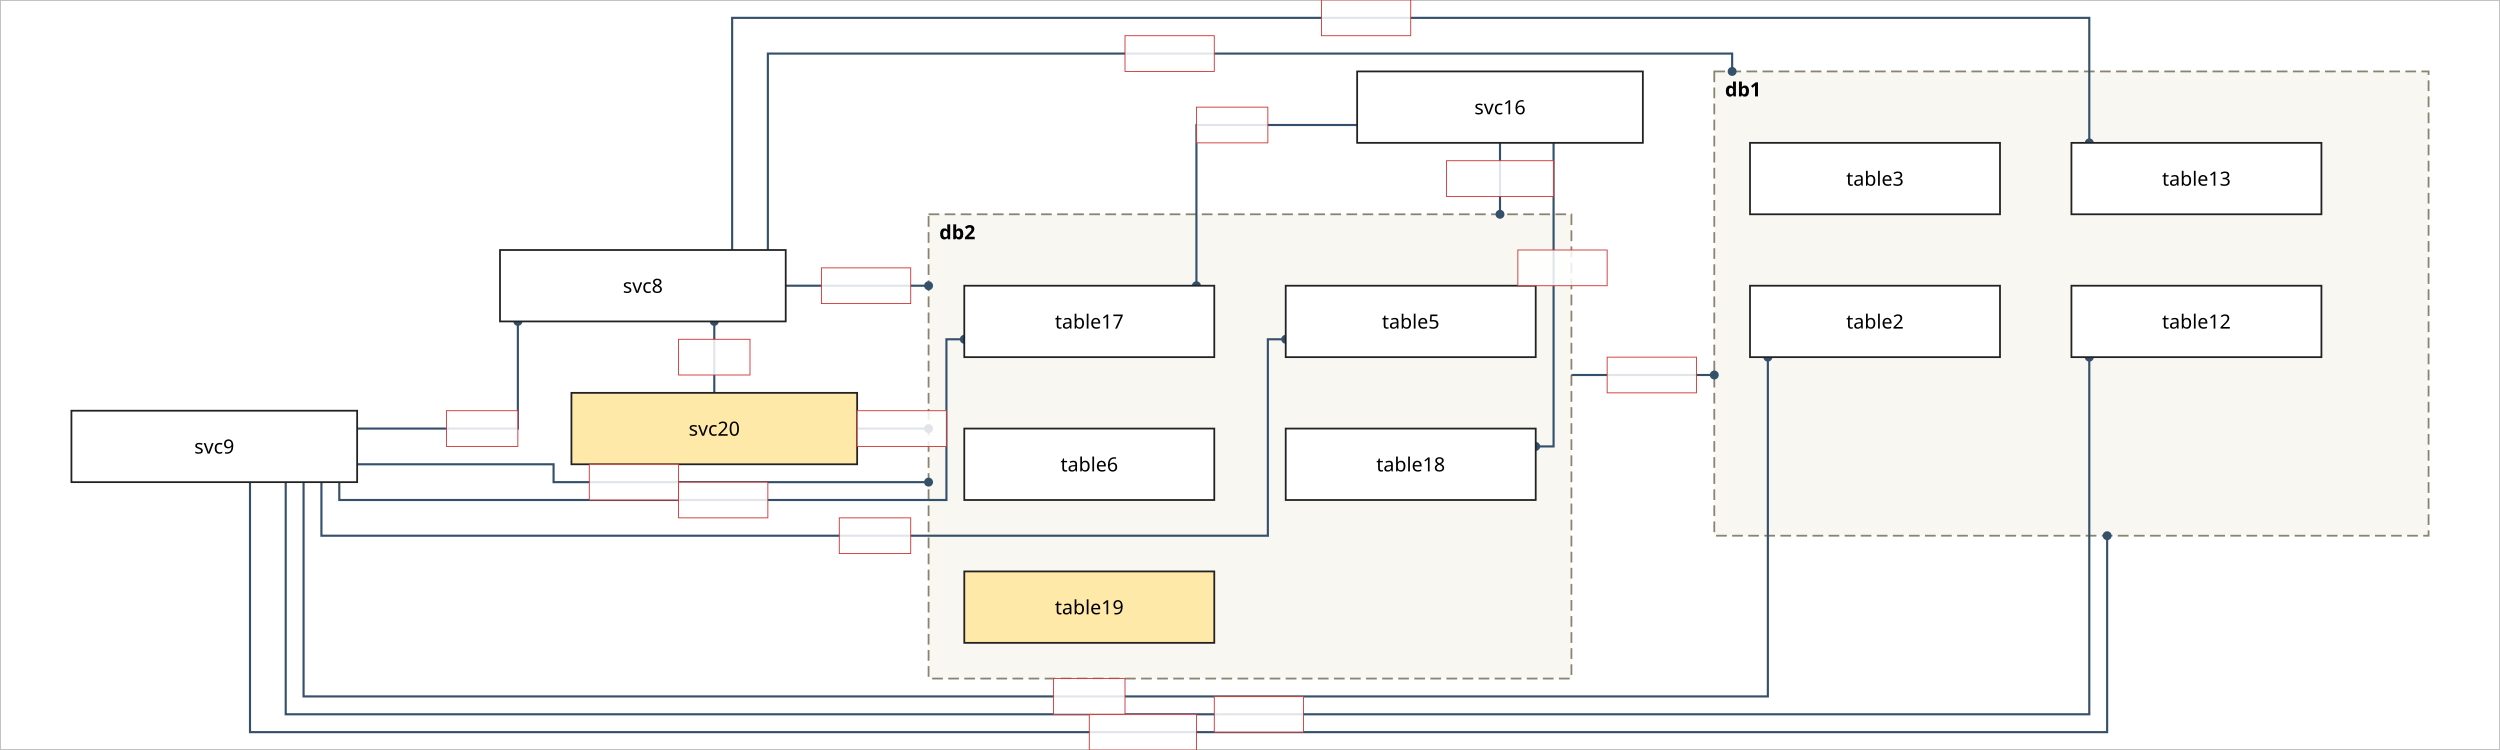
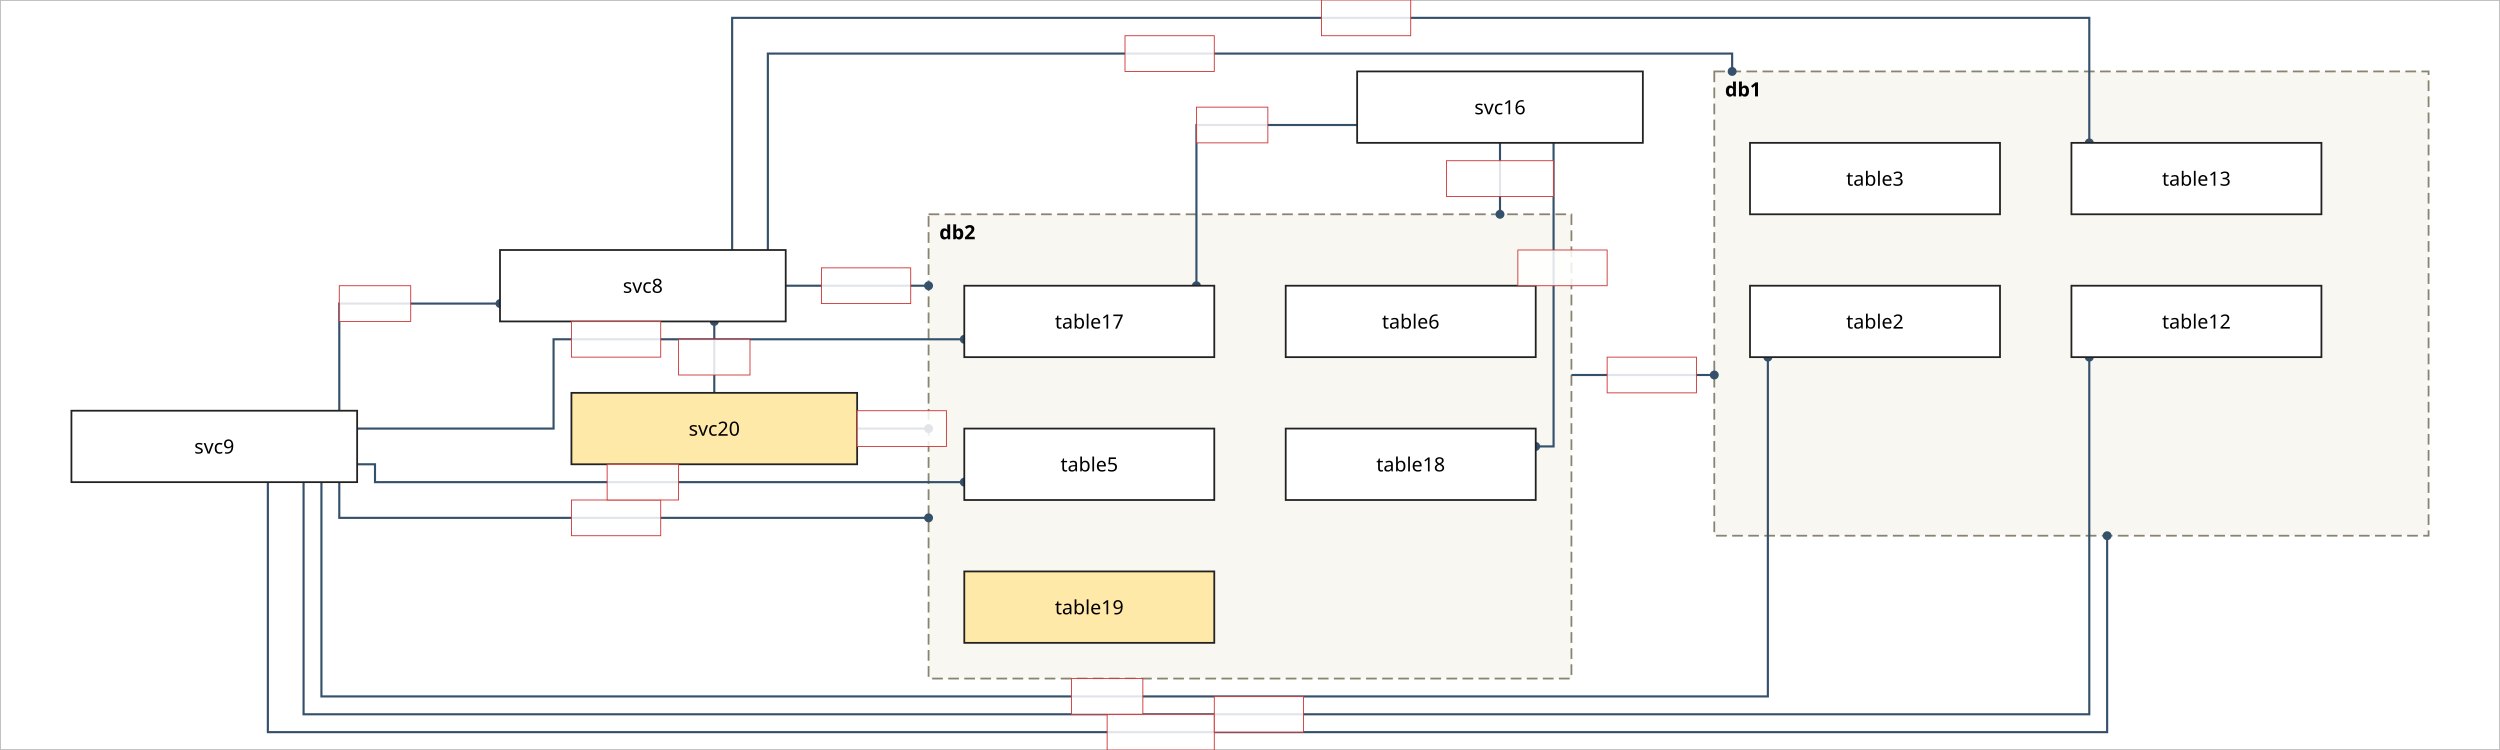
<svg xmlns="http://www.w3.org/2000/svg" width="1400" height="420" viewBox="0 0 1400 420" font-family="sans-serif" font-size="11">
  <rect width="100%" height="100%" fill="#fff" stroke="#bbb" />
  <rect x="960" y="40" width="400" height="260" fill="#f3f1ea" fill-opacity="0.6" stroke="#8a8370" stroke-dasharray="6 3" />
  <text x="966" y="54" font-weight="bold">db1</text>
  <rect x="520" y="120" width="360" height="260" fill="#f3f1ea" fill-opacity="0.6" stroke="#8a8370" stroke-dasharray="6 3" />
  <text x="526" y="134" font-weight="bold">db2</text>
  <polyline points="880,210 960,210" fill="none" stroke="#35506b" stroke-width="1.2" />
  <circle cx="960" cy="210" r="2.5" fill="#35506b" />
  <polyline points="840,80 840,120" fill="none" stroke="#35506b" stroke-width="1.2" />
  <circle cx="840" cy="120" r="2.5" fill="#35506b" />
  <polyline points="760,70 670,70 670,160" fill="none" stroke="#35506b" stroke-width="1.2" />
  <circle cx="670" cy="160" r="2.5" fill="#35506b" />
  <polyline points="870,80 870,250 860,250" fill="none" stroke="#35506b" stroke-width="1.2" />
  <circle cx="860" cy="250" r="2.5" fill="#35506b" />
  <polyline points="480,240 520,240" fill="none" stroke="#35506b" stroke-width="1.2" />
  <circle cx="520" cy="240" r="2.5" fill="#35506b" />
  <polyline points="400,220 400,180" fill="none" stroke="#35506b" stroke-width="1.2" />
  <circle cx="400" cy="180" r="2.5" fill="#35506b" />
  <polyline points="430,140 430,30 970,30 970,40" fill="none" stroke="#35506b" stroke-width="1.2" />
  <circle cx="970" cy="40" r="2.5" fill="#35506b" />
  <polyline points="410,140 410,10 1170,10 1170,80" fill="none" stroke="#35506b" stroke-width="1.2" />
  <circle cx="1170" cy="80" r="2.5" fill="#35506b" />
  <polyline points="440,160 520,160" fill="none" stroke="#35506b" stroke-width="1.2" />
  <circle cx="520" cy="160" r="2.5" fill="#35506b" />
-   <polyline points="140,270 140,410 1180,410 1180,300" fill="none" stroke="#35506b" stroke-width="1.2" />
+   <polyline points="150,270 150,410 1180,410 1180,300" fill="none" stroke="#35506b" stroke-width="1.2" />
  <circle cx="1180" cy="300" r="2.5" fill="#35506b" />
-   <polyline points="160,270 160,400 1170,400 1170,200" fill="none" stroke="#35506b" stroke-width="1.2" />
+   <polyline points="170,270 170,400 1170,400 1170,200" fill="none" stroke="#35506b" stroke-width="1.2" />
  <circle cx="1170" cy="200" r="2.5" fill="#35506b" />
-   <polyline points="170,270 170,390 990,390 990,200" fill="none" stroke="#35506b" stroke-width="1.2" />
+   <polyline points="180,270 180,390 990,390 990,200" fill="none" stroke="#35506b" stroke-width="1.2" />
  <circle cx="990" cy="200" r="2.5" fill="#35506b" />
-   <polyline points="200,260 310,260 310,270 520,270" fill="none" stroke="#35506b" stroke-width="1.2" />
-   <circle cx="520" cy="270" r="2.5" fill="#35506b" />
-   <polyline points="190,270 190,280 530,280 530,190 540,190" fill="none" stroke="#35506b" stroke-width="1.2" />
+   <polyline points="190,270 190,290 520,290" fill="none" stroke="#35506b" stroke-width="1.2" />
+   <circle cx="520" cy="290" r="2.5" fill="#35506b" />
+   <polyline points="200,240 310,240 310,190 540,190" fill="none" stroke="#35506b" stroke-width="1.2" />
  <circle cx="540" cy="190" r="2.5" fill="#35506b" />
-   <polyline points="180,270 180,300 710,300 710,190 720,190" fill="none" stroke="#35506b" stroke-width="1.2" />
-   <circle cx="720" cy="190" r="2.5" fill="#35506b" />
-   <polyline points="200,240 290,240 290,180" fill="none" stroke="#35506b" stroke-width="1.2" />
-   <circle cx="290" cy="180" r="2.5" fill="#35506b" />
+   <polyline points="200,260 210,260 210,270 540,270" fill="none" stroke="#35506b" stroke-width="1.2" />
+   <circle cx="540" cy="270" r="2.5" fill="#35506b" />
+   <polyline points="190,230 190,170 280,170" fill="none" stroke="#35506b" stroke-width="1.2" />
+   <circle cx="280" cy="170" r="2.5" fill="#35506b" />
  <rect x="1160" y="160" width="140" height="40" fill="#fff" stroke="#222" />
  <text x="1230" y="184" text-anchor="middle">table12</text>
  <rect x="1160" y="80" width="140" height="40" fill="#fff" stroke="#222" />
  <text x="1230" y="104" text-anchor="middle">table13</text>
  <rect x="980" y="160" width="140" height="40" fill="#fff" stroke="#222" />
  <text x="1050" y="184" text-anchor="middle">table2</text>
  <rect x="980" y="80" width="140" height="40" fill="#fff" stroke="#222" />
  <text x="1050" y="104" text-anchor="middle">table3</text>
  <rect x="540" y="160" width="140" height="40" fill="#fff" stroke="#222" />
  <text x="610" y="184" text-anchor="middle">table17</text>
  <rect x="720" y="240" width="140" height="40" fill="#fff" stroke="#222" />
  <text x="790" y="264" text-anchor="middle">table18</text>
  <rect x="540" y="320" width="140" height="40" fill="#ffe9a8" stroke="#222" />
  <text x="610" y="344" text-anchor="middle">table19</text>
+   <rect x="540" y="240" width="140" height="40" fill="#fff" stroke="#222" />
+   <text x="610" y="264" text-anchor="middle">table5</text>
  <rect x="720" y="160" width="140" height="40" fill="#fff" stroke="#222" />
-   <text x="790" y="184" text-anchor="middle">table5</text>
-   <rect x="540" y="240" width="140" height="40" fill="#fff" stroke="#222" />
-   <text x="610" y="264" text-anchor="middle">table6</text>
+   <text x="790" y="184" text-anchor="middle">table6</text>
  <rect x="760" y="40" width="160" height="40" fill="#fff" stroke="#222" />
  <text x="840" y="64" text-anchor="middle">svc16</text>
  <rect x="320" y="220" width="160" height="40" fill="#ffe9a8" stroke="#222" />
  <text x="400" y="244" text-anchor="middle">svc20</text>
  <rect x="280" y="140" width="160" height="40" fill="#fff" stroke="#222" />
  <text x="360" y="164" text-anchor="middle">svc8</text>
  <rect x="40" y="230" width="160" height="40" fill="#fff" stroke="#222" />
  <text x="120" y="254" text-anchor="middle">svc9</text>
  <rect x="900" y="200" width="50" height="20" fill="#fff" fill-opacity="0.85" stroke="#c33" stroke-width="0.5" />
  <rect x="810" y="90" width="60" height="20" fill="#fff" fill-opacity="0.85" stroke="#c33" stroke-width="0.5" />
  <rect x="670" y="60" width="40" height="20" fill="#fff" fill-opacity="0.85" stroke="#c33" stroke-width="0.5" />
  <rect x="850" y="140" width="50" height="20" fill="#fff" fill-opacity="0.85" stroke="#c33" stroke-width="0.5" />
  <rect x="480" y="230" width="50" height="20" fill="#fff" fill-opacity="0.85" stroke="#c33" stroke-width="0.5" />
  <rect x="380" y="190" width="40" height="20" fill="#fff" fill-opacity="0.85" stroke="#c33" stroke-width="0.5" />
  <rect x="630" y="20" width="50" height="20" fill="#fff" fill-opacity="0.85" stroke="#c33" stroke-width="0.5" />
  <rect x="740" y="0" width="50" height="20" fill="#fff" fill-opacity="0.85" stroke="#c33" stroke-width="0.5" />
  <rect x="460" y="150" width="50" height="20" fill="#fff" fill-opacity="0.85" stroke="#c33" stroke-width="0.5" />
-   <rect x="610" y="400" width="60" height="20" fill="#fff" fill-opacity="0.85" stroke="#c33" stroke-width="0.5" />
+   <rect x="620" y="400" width="60" height="20" fill="#fff" fill-opacity="0.85" stroke="#c33" stroke-width="0.5" />
  <rect x="680" y="390" width="50" height="20" fill="#fff" fill-opacity="0.85" stroke="#c33" stroke-width="0.5" />
-   <rect x="590" y="380" width="40" height="20" fill="#fff" fill-opacity="0.85" stroke="#c33" stroke-width="0.5" />
-   <rect x="330" y="260" width="50" height="20" fill="#fff" fill-opacity="0.85" stroke="#c33" stroke-width="0.5" />
-   <rect x="380" y="270" width="50" height="20" fill="#fff" fill-opacity="0.85" stroke="#c33" stroke-width="0.5" />
-   <rect x="470" y="290" width="40" height="20" fill="#fff" fill-opacity="0.85" stroke="#c33" stroke-width="0.5" />
-   <rect x="250" y="230" width="40" height="20" fill="#fff" fill-opacity="0.85" stroke="#c33" stroke-width="0.5" />
+   <rect x="600" y="380" width="40" height="20" fill="#fff" fill-opacity="0.85" stroke="#c33" stroke-width="0.5" />
+   <rect x="320" y="280" width="50" height="20" fill="#fff" fill-opacity="0.85" stroke="#c33" stroke-width="0.5" />
+   <rect x="320" y="180" width="50" height="20" fill="#fff" fill-opacity="0.85" stroke="#c33" stroke-width="0.5" />
+   <rect x="340" y="260" width="40" height="20" fill="#fff" fill-opacity="0.85" stroke="#c33" stroke-width="0.5" />
+   <rect x="190" y="160" width="40" height="20" fill="#fff" fill-opacity="0.85" stroke="#c33" stroke-width="0.5" />
</svg>
